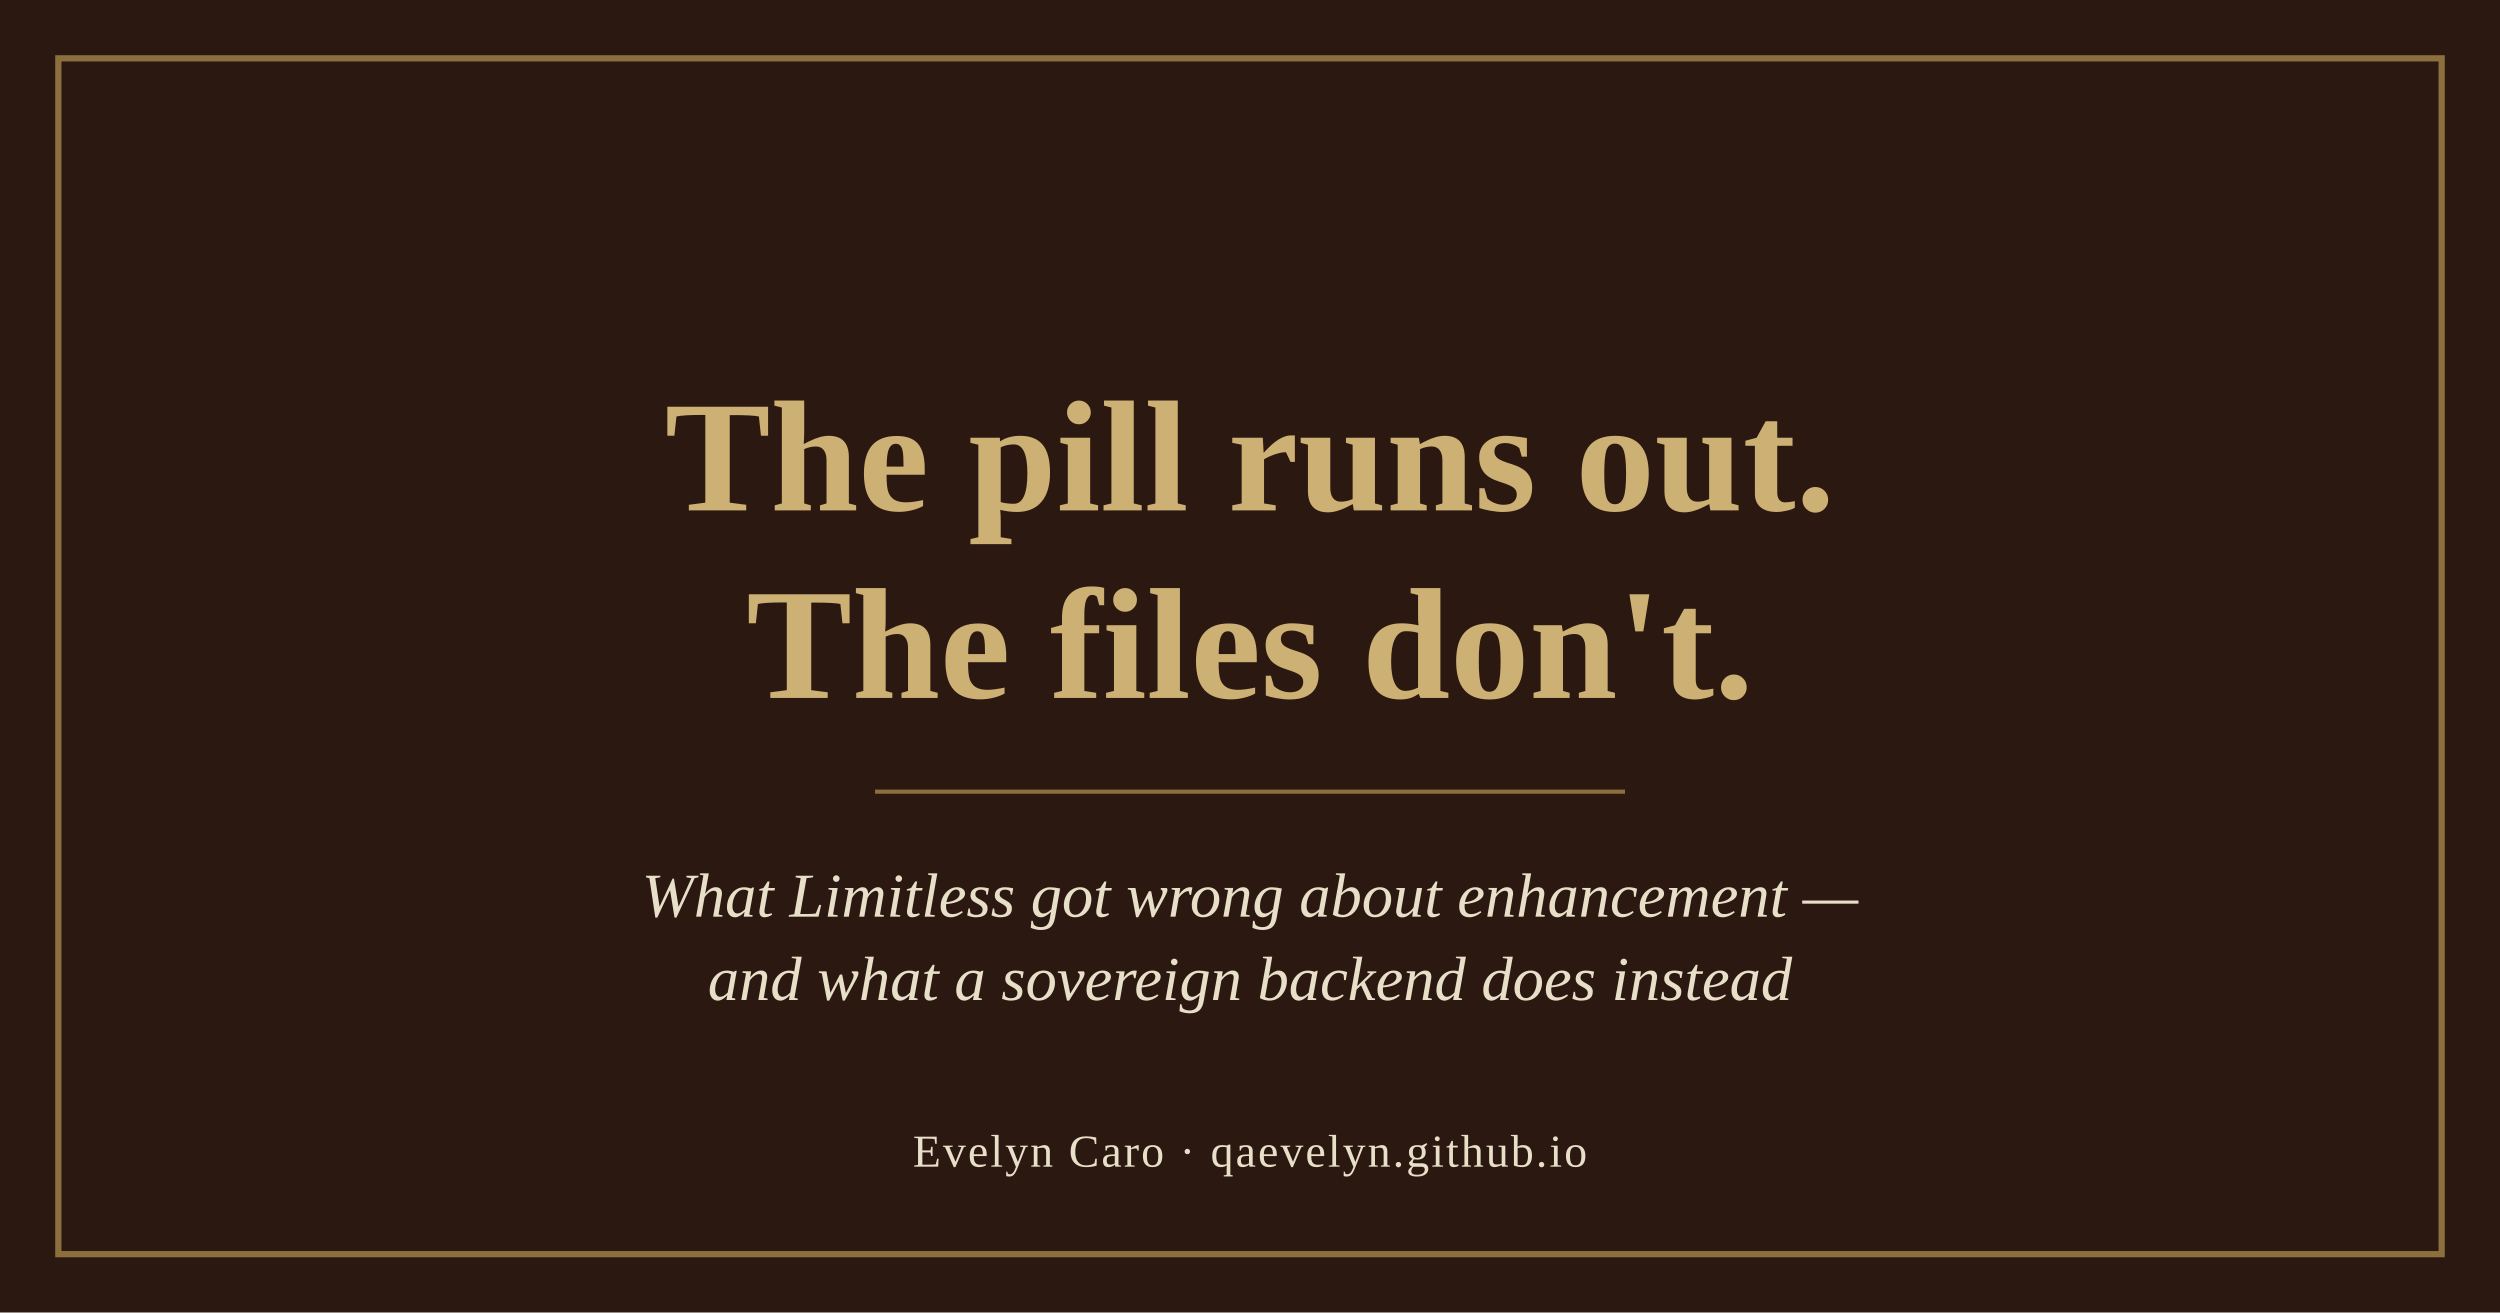
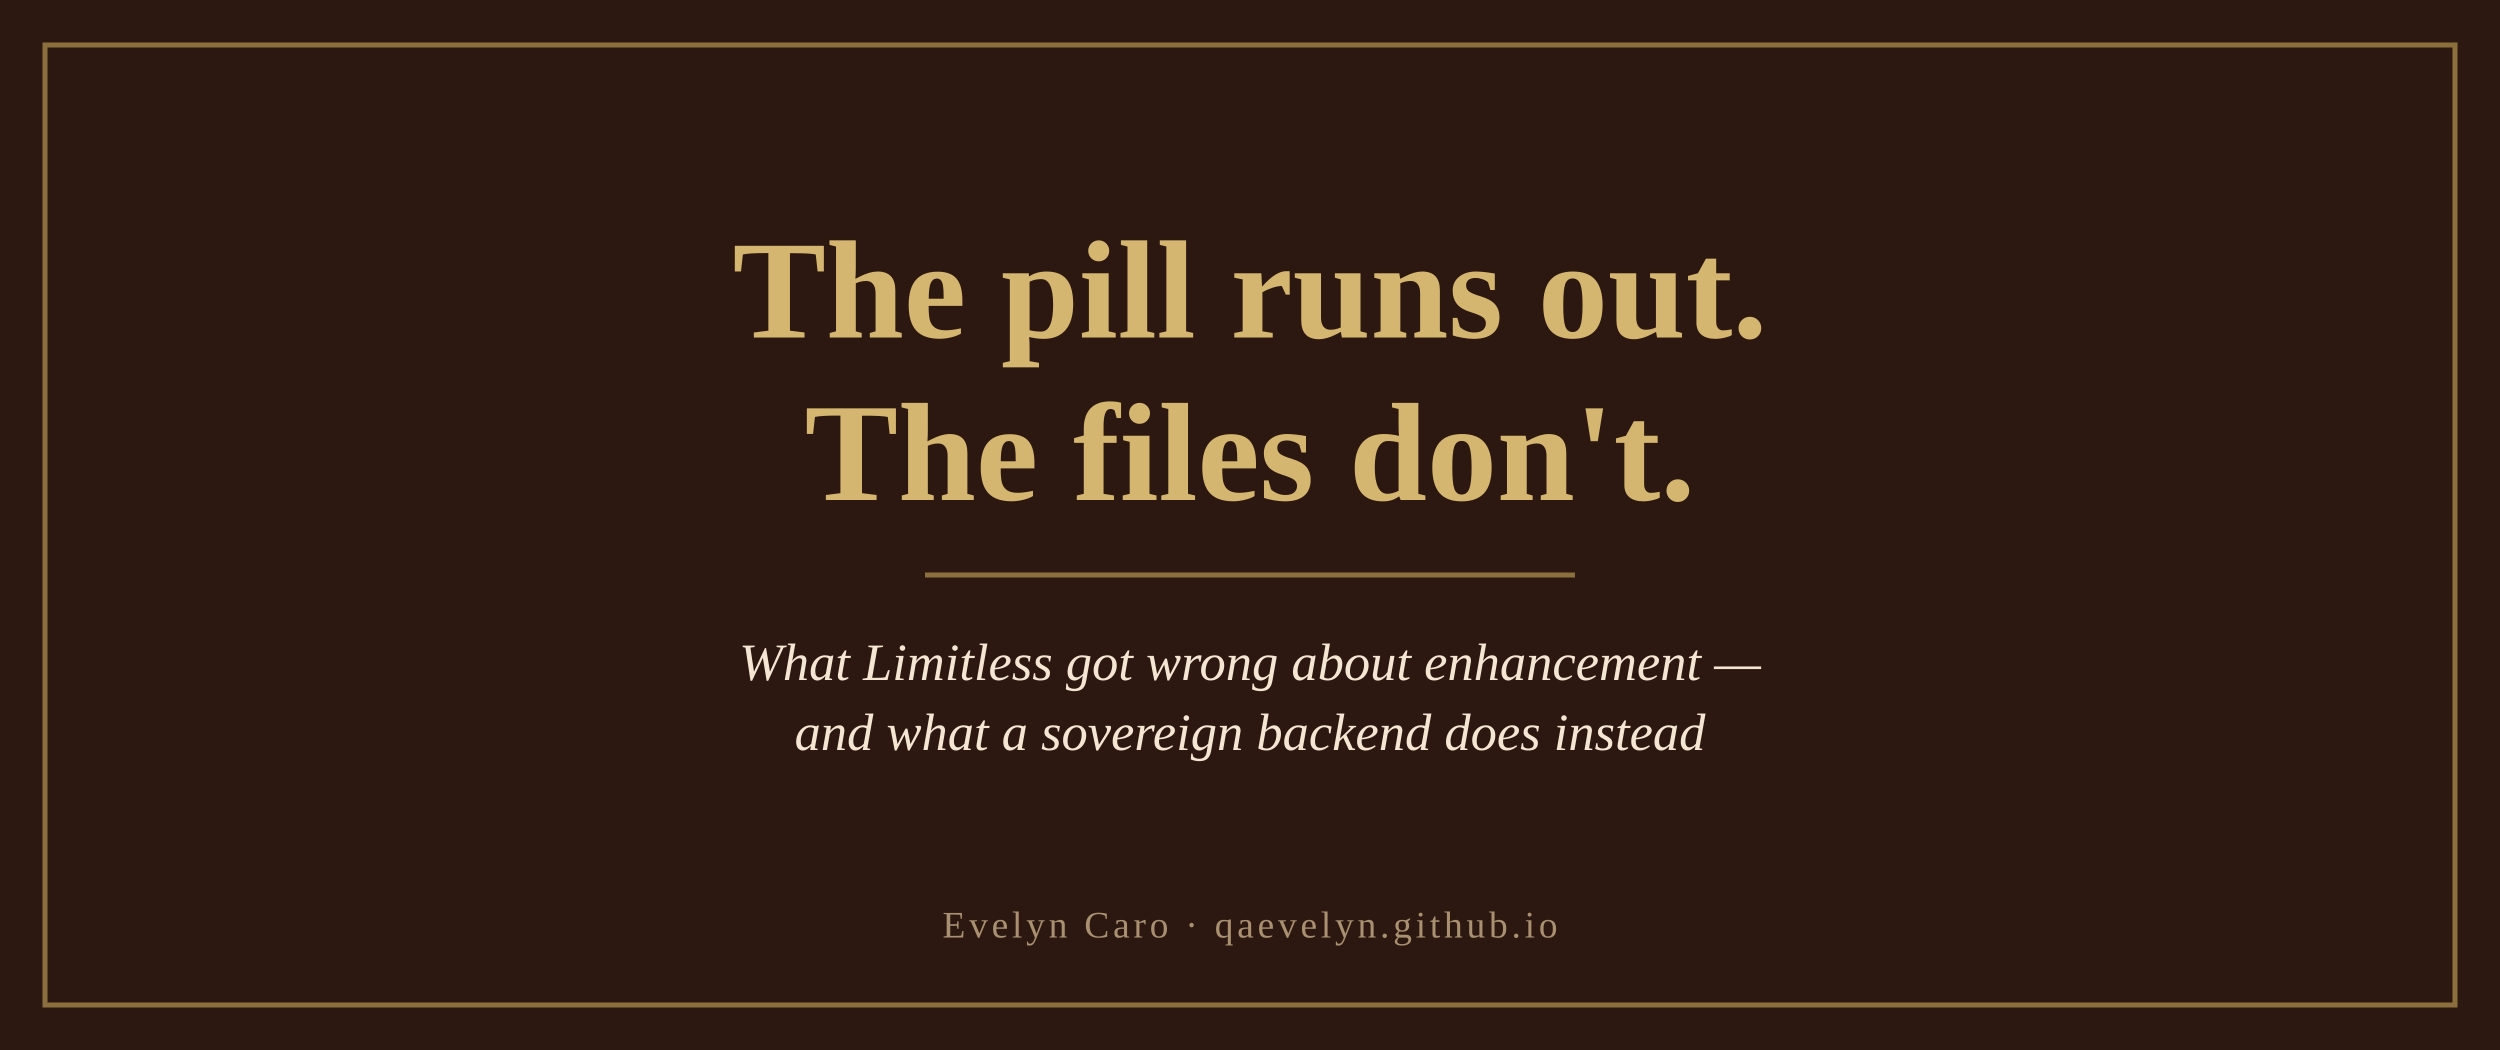
- <svg xmlns="http://www.w3.org/2000/svg" viewBox="0 0 1200 630" width="1200" height="630" role="img" aria-label="Enhancement Not Replacement — What Limitless Got Wrong About the Pill">
+ <svg xmlns="http://www.w3.org/2000/svg" viewBox="0 0 1000 420" width="1000" height="420" role="img" aria-label="Enhancement Not Replacement — What Limitless Got Wrong About the Pill">
  <defs>
    <style>
-       .title    { font-family: Georgia, 'Times New Roman', serif; font-weight: 700; fill: #ccb074; }
-       .subtitle { font-family: Georgia, 'Times New Roman', serif; font-weight: 400; fill: #e8dfc9; font-style: italic; }
-       .byline   { font-family: Georgia, 'Times New Roman', serif; font-weight: 400; fill: #e8dfc9; }
+       .title    { font-family: Georgia, 'Times New Roman', serif; font-weight: 700; fill: #d4b670; }
+       .subtitle { font-family: Georgia, 'Times New Roman', serif; font-weight: 400; fill: #f5e6d3; font-style: italic; }
+       .byline   { font-family: Georgia, 'Times New Roman', serif; font-weight: 400; fill: #a89070; }
      .rule     { stroke: #8b6f3d; stroke-width: 2; fill: none; }
-       .border   { fill: none; stroke: #8b6f3d; stroke-width: 3; }
+       .border   { fill: none; stroke: #8b6f3d; stroke-width: 2; }
    </style>
  </defs>
-   <rect width="1200" height="630" fill="#2b1810" />
-   <rect class="border" x="28" y="28" width="1144" height="574" />
-   <text class="title" x="600" y="245" text-anchor="middle" font-size="76">The pill runs out.</text>
-   <text class="title" x="600" y="335" text-anchor="middle" font-size="76">The files don't.</text>
-   <line class="rule" x1="420" y1="380" x2="780" y2="380" />
-   <text class="subtitle" x="600" y="440" text-anchor="middle" font-size="30">
-     What Limitless got wrong about enhancement —
-   </text>
-   <text class="subtitle" x="600" y="480" text-anchor="middle" font-size="30">
-     and what a sovereign backend does instead
-   </text>
-   <text class="byline" x="600" y="560" text-anchor="middle" font-size="22" letter-spacing="1">
-     Evelyn Caro  ·  qaevelyn.github.io
-   </text>
+   <rect width="1000" height="420" fill="#2c1810" />
+   <rect class="border" x="18" y="18" width="964" height="384" />
+   <text class="title" x="500" y="135" text-anchor="middle" font-size="56">The pill runs out.</text>
+   <text class="title" x="500" y="200" text-anchor="middle" font-size="56">The files don't.</text>
+   <line class="rule" x1="370" y1="230" x2="630" y2="230" />
+   <text class="subtitle" x="500" y="272" text-anchor="middle" font-size="21">What Limitless got wrong about enhancement —</text>
+   <text class="subtitle" x="500" y="300" text-anchor="middle" font-size="21">and what a sovereign backend does instead</text>
+   <text class="byline" x="500" y="375" text-anchor="middle" font-size="15" letter-spacing="1.5">Evelyn Caro  ·  qaevelyn.github.io</text>
</svg>
